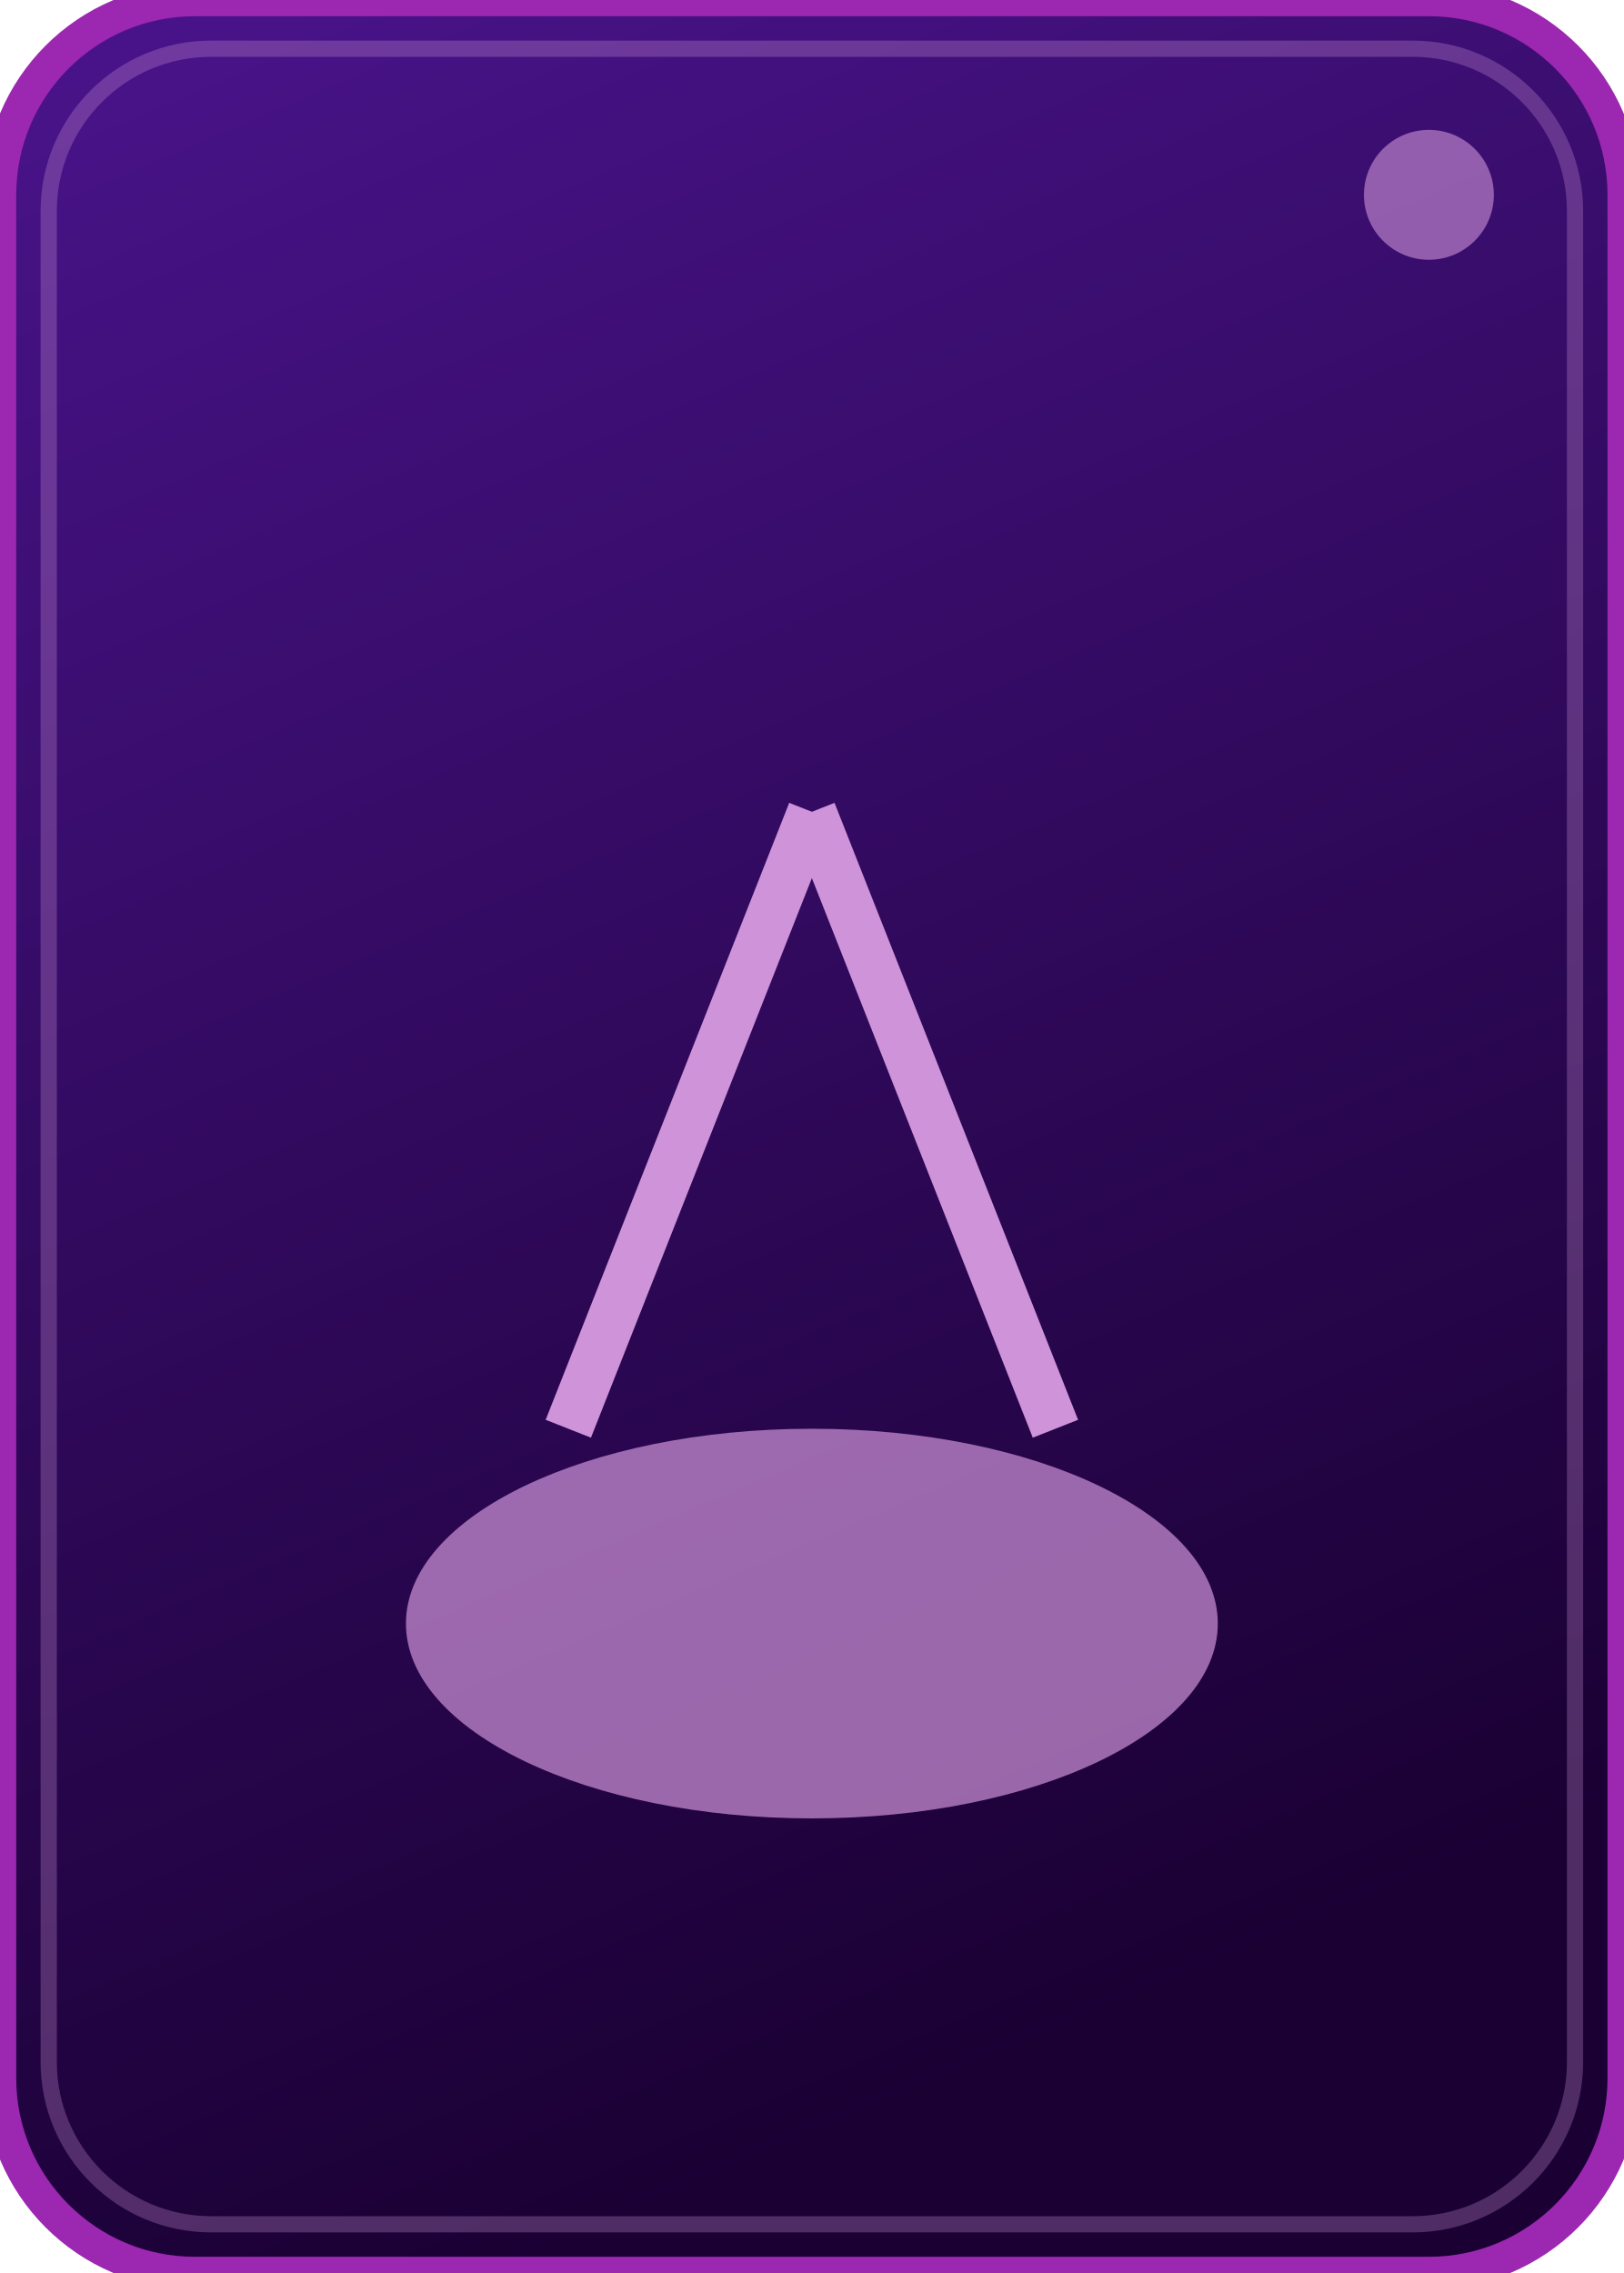
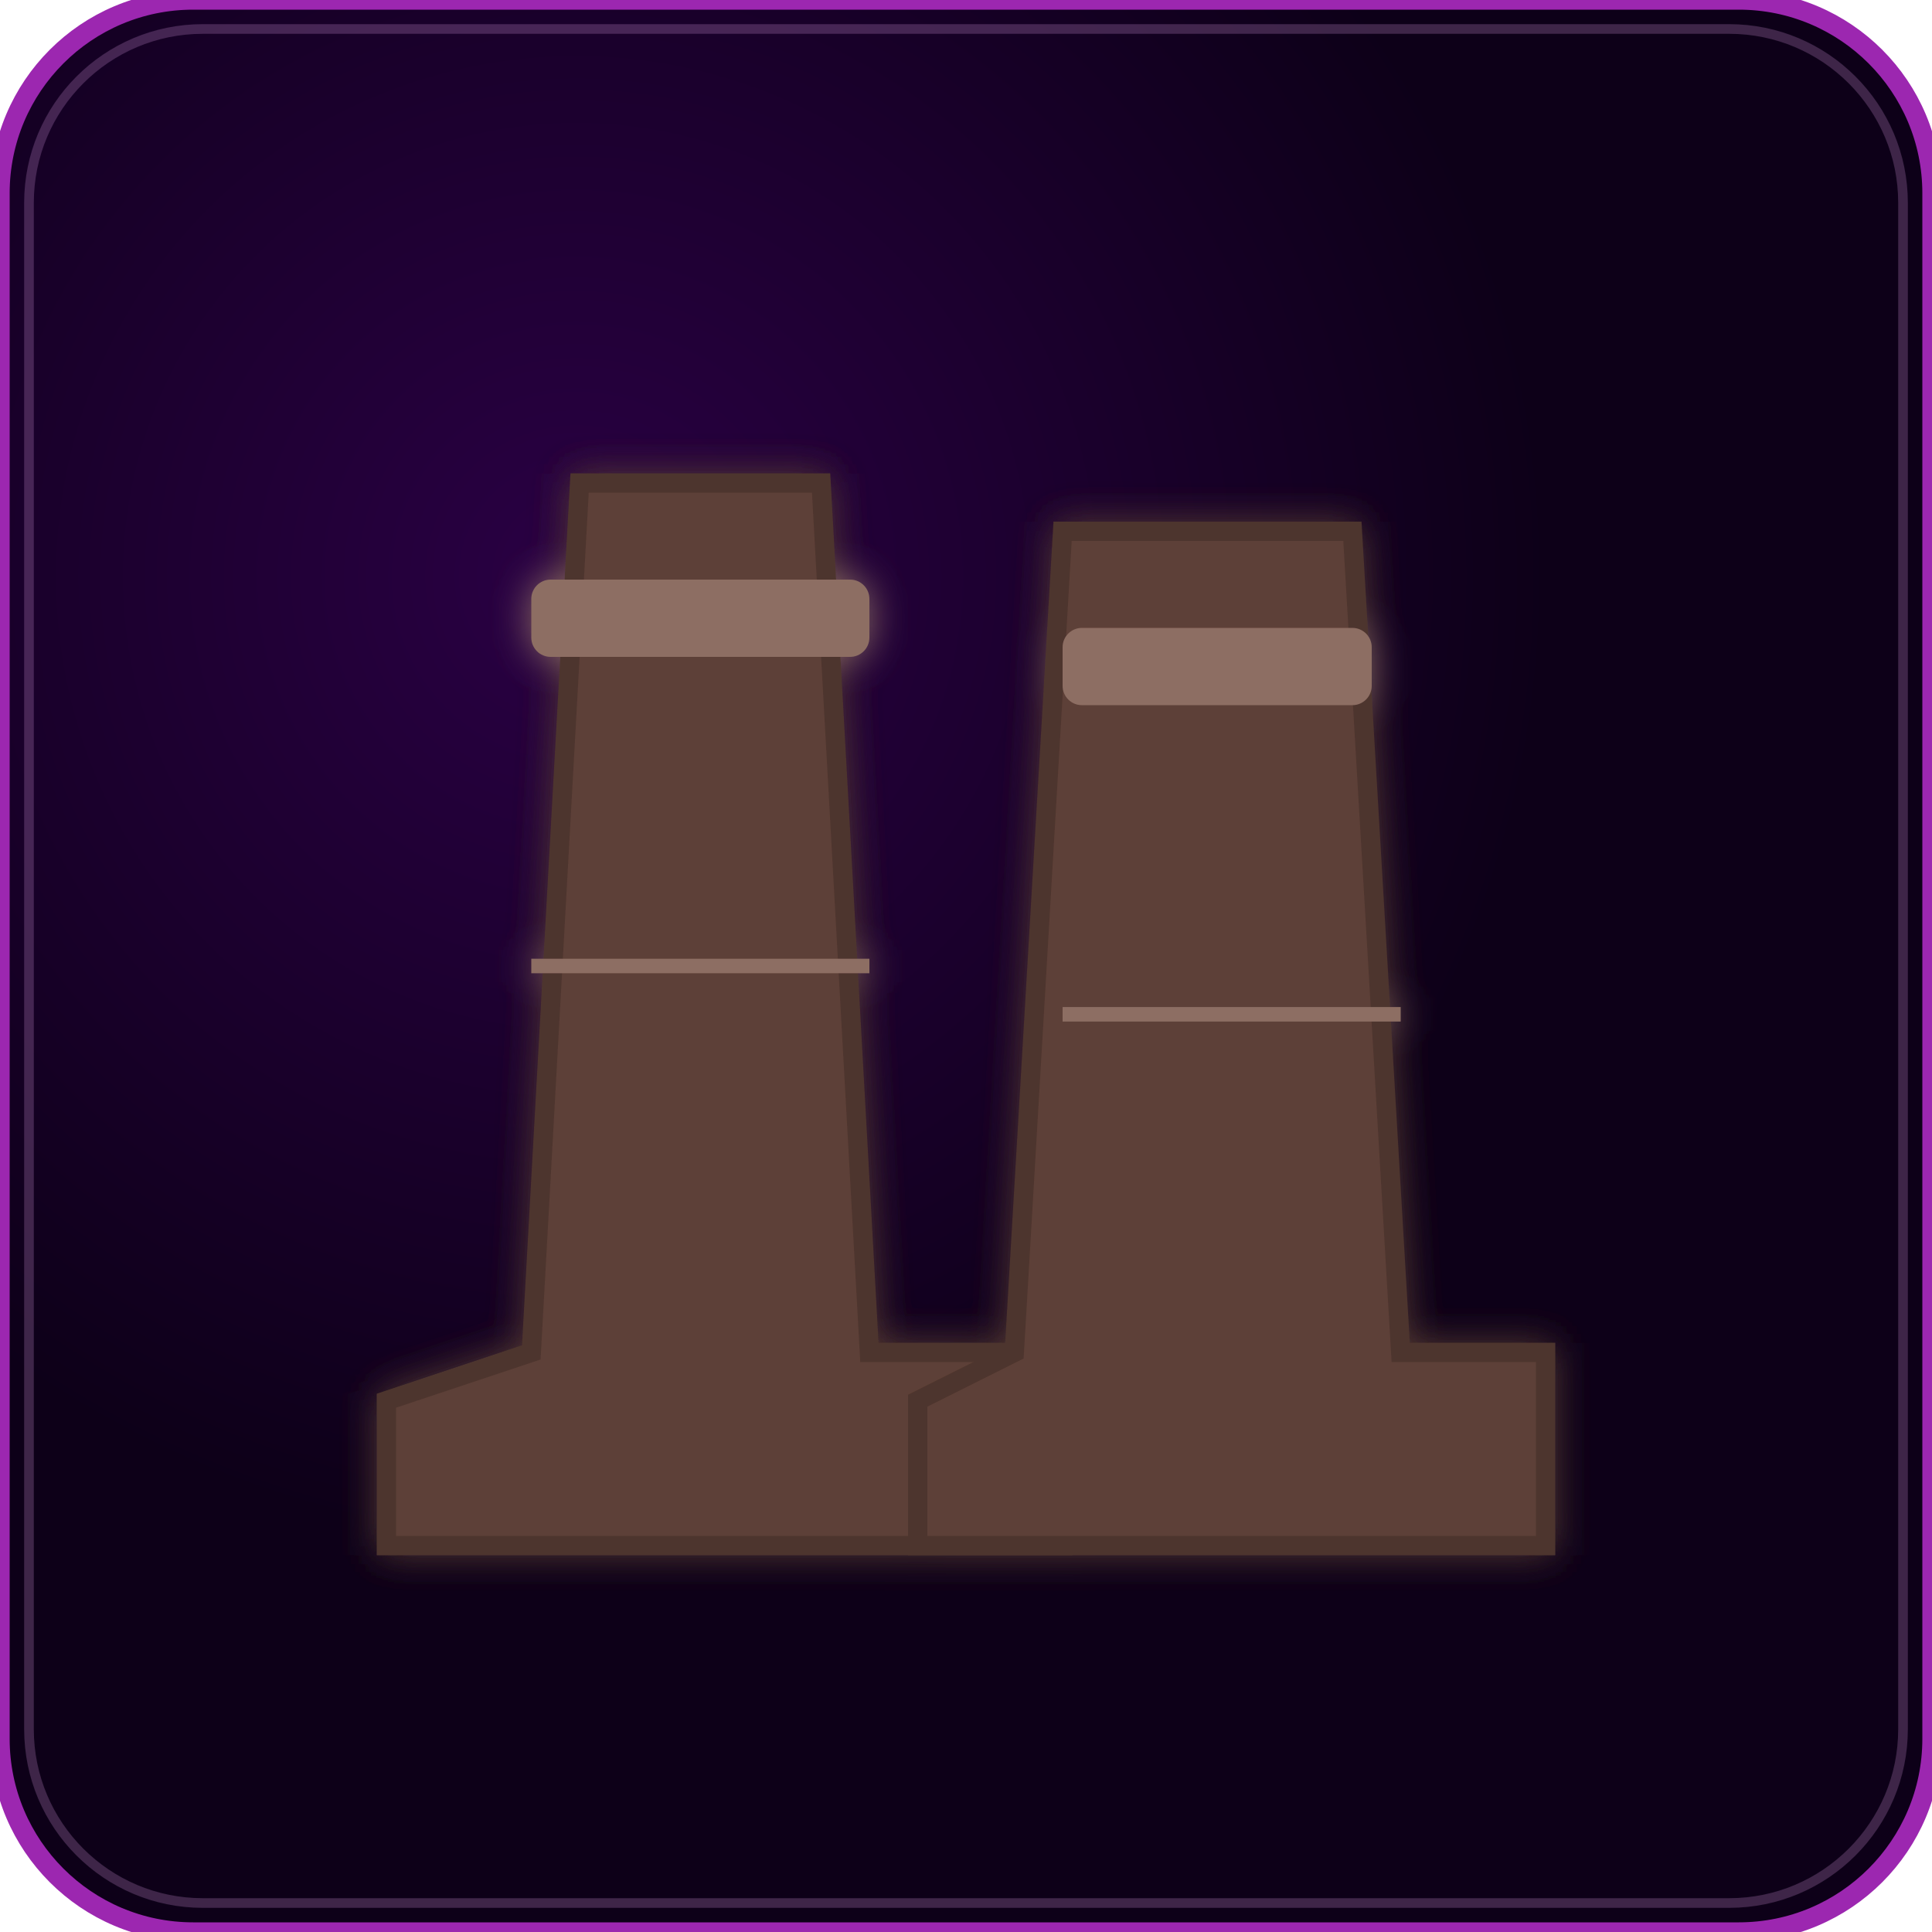
- <svg xmlns="http://www.w3.org/2000/svg" viewBox="0 0 100 140">
+ <svg xmlns="http://www.w3.org/2000/svg" viewBox="0 0 200 200">
  <defs>
-     <linearGradient id="bg" x1="0" y1="0" x2="0.3" y2="1">
-       <stop offset="0%" stop-color="#4a148c" />
-       <stop offset="100%" stop-color="#1a0033" />
-     </linearGradient>
+     <radialGradient id="bbg" cx="30%" cy="30%">
+       <stop offset="0%" stop-color="#2a0044" />
+       <stop offset="100%" stop-color="#0d0018" />
+     </radialGradient>
  </defs>
-   <rect width="100" height="140" rx="12" fill="url(#bg)" stroke="#9c27b0" stroke-width="2" />
-   <rect x="3" y="3" width="94" height="134" rx="10" fill="none" stroke="#ce93d8" stroke-width="1" opacity="0.3" />
-   <ellipse cx="50" cy="100" rx="25" ry="12" fill="#ce93d8" opacity="0.7" />
-   <line x1="50" y1="50" x2="35" y2="88" stroke="#ce93d8" stroke-width="3" />
-   <line x1="50" y1="50" x2="65" y2="88" stroke="#ce93d8" stroke-width="3" />
-   <circle cx="88" cy="12" r="4" fill="#ce93d8" opacity="0.6" />
+   <rect width="200" height="200" rx="20" fill="url(#bbg)" stroke="#9c27b0" stroke-width="2" />
+   <rect x="3" y="3" width="194" height="194" rx="18" fill="none" stroke="#ce93d8" stroke-width="1" opacity="0.25" />
+   <filter id="glow">
+     <feGaussianBlur stdDeviation="2" result="blur" />
+     <feMerge>
+       <feMergeNode in="blur" />
+       <feMergeNode in="SourceGraphic" />
+     </feMerge>
+   </filter>
+   <g filter="url(#glow)">
+     <path d="M60 50 L55 140 L40 145 L40 160 L110 160 L110 140 L90 140 L85 50 Z" fill="#5d4037" stroke="#4e342e" stroke-width="2" />
+     <path d="M110 55 L105 140 L95 145 L95 160 L160 160 L160 140 L145 140 L140 55 Z" fill="#5d4037" stroke="#4e342e" stroke-width="2" />
+     <rect x="55" y="60" width="35" height="8" rx="2" fill="#8d6e63" />
+     <rect x="110" y="65" width="32" height="8" rx="2" fill="#8d6e63" />
+     <path d="M55 100 L90 100" stroke="#8d6e63" stroke-width="1.5" />
+     <path d="M110 105 L145 105" stroke="#8d6e63" stroke-width="1.5" />
+   </g>
</svg>
